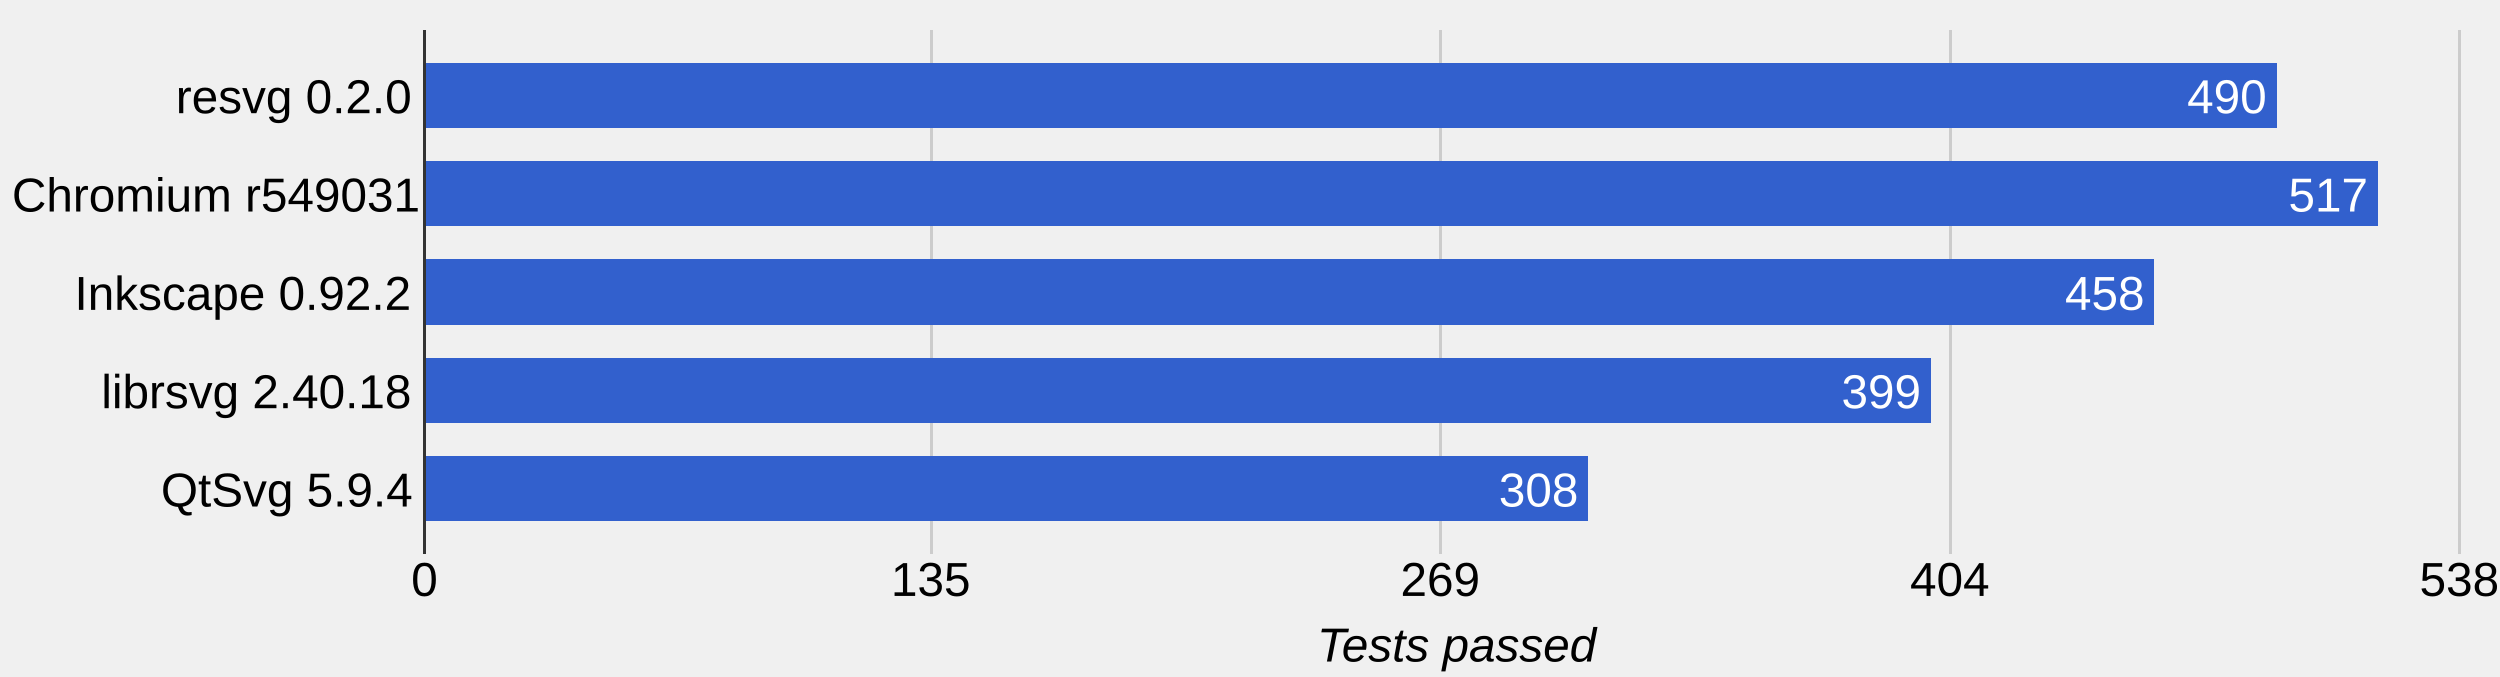
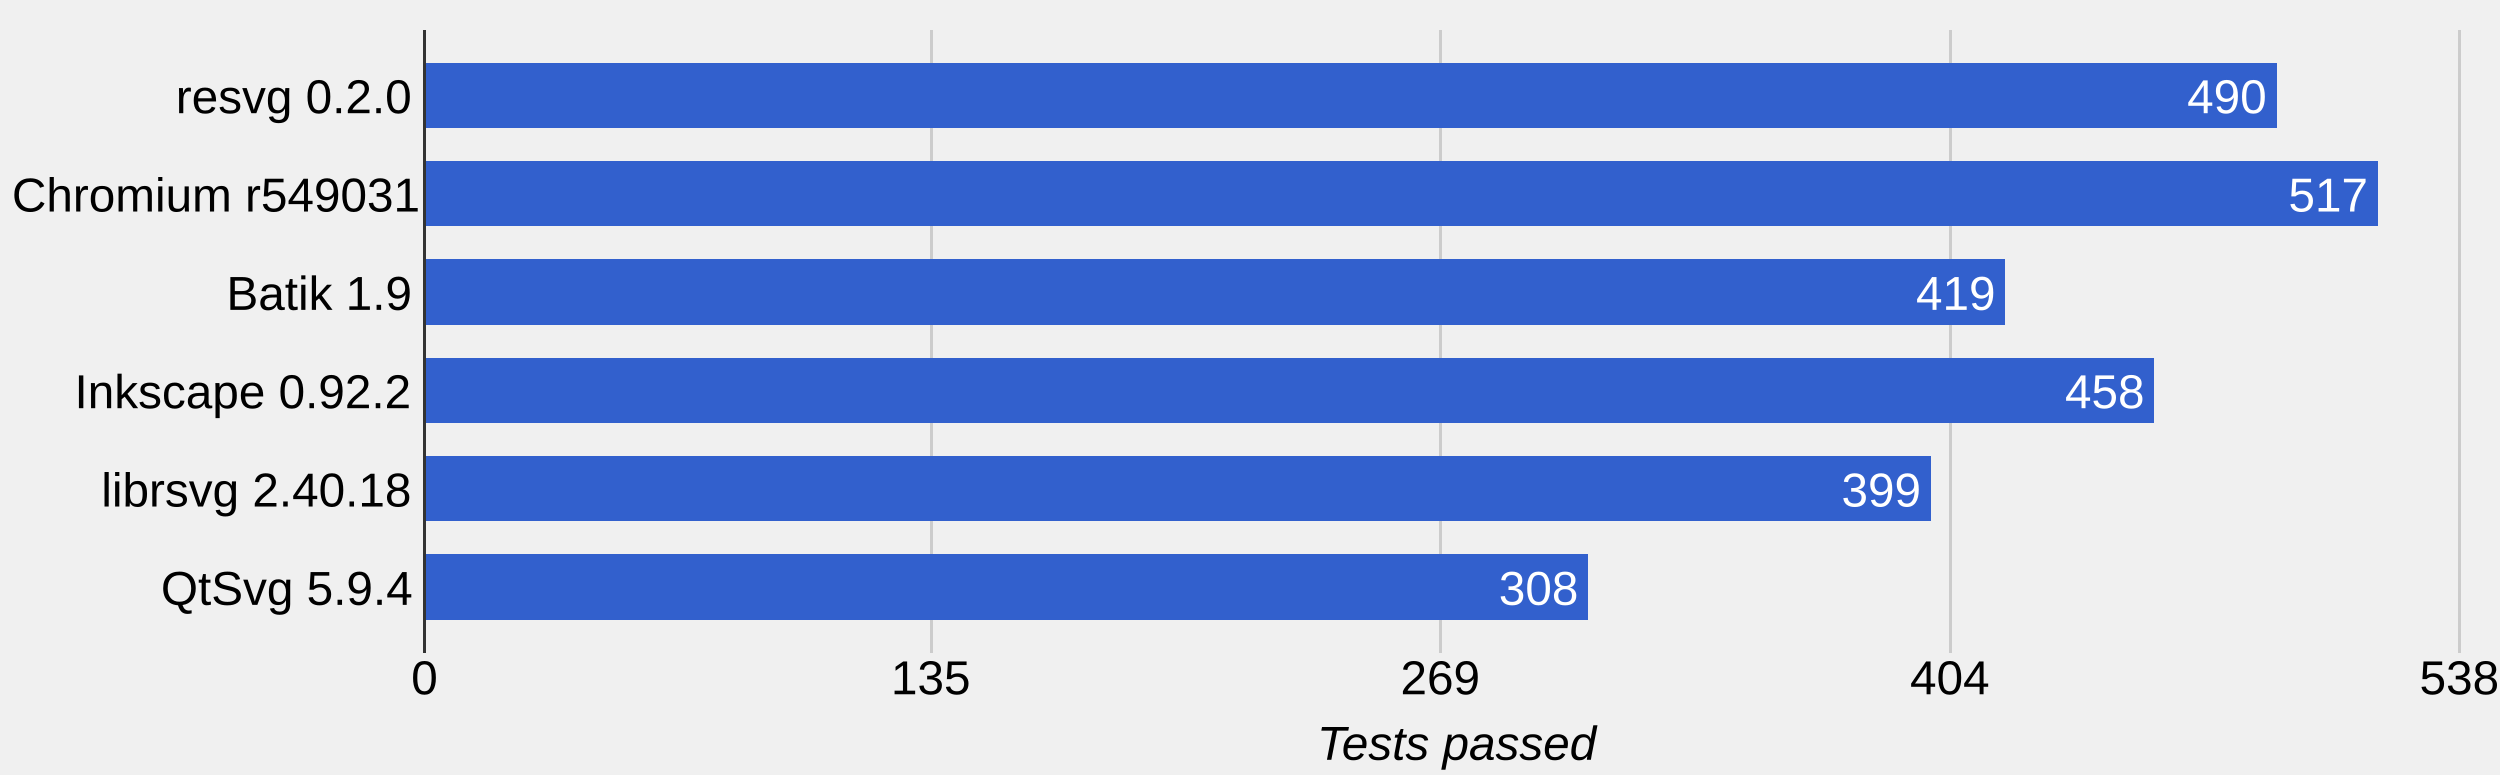
- <svg xmlns="http://www.w3.org/2000/svg" height="227" shape-rendering="crispEdges" width="839">
+ <svg xmlns="http://www.w3.org/2000/svg" height="260" shape-rendering="crispEdges" width="839">
  <text font-family="Arial" font-size="16" x="59" y="38">resvg 0.2.0</text>
  <text font-family="Arial" font-size="16" x="4" y="71">Chromium r549031</text>
-   <text font-family="Arial" font-size="16" x="25" y="104">Inkscape 0.92.2</text>
-   <text font-family="Arial" font-size="16" x="34" y="137">librsvg 2.40.18</text>
-   <text font-family="Arial" font-size="16" x="54" y="170">QtSvg 5.9.4</text>
-   <rect fill="#ccc" height="176" width="1" x="142" y="10" />
-   <text fill="#000" font-family="Arial" font-size="16" x="138" y="200">0</text>
-   <rect fill="#ccc" height="176" width="1" x="312" y="10" />
-   <text fill="#000" font-family="Arial" font-size="16" x="299" y="200">135</text>
-   <rect fill="#ccc" height="176" width="1" x="483" y="10" />
-   <text fill="#000" font-family="Arial" font-size="16" x="470" y="200">269</text>
-   <rect fill="#ccc" height="176" width="1" x="654" y="10" />
-   <text fill="#000" font-family="Arial" font-size="16" x="641" y="200">404</text>
-   <rect fill="#ccc" height="176" width="1" x="825" y="10" />
-   <text fill="#000" font-family="Arial" font-size="16" x="812" y="200">538</text>
+   <text font-family="Arial" font-size="16" x="76" y="104">Batik 1.9</text>
+   <text font-family="Arial" font-size="16" x="25" y="137">Inkscape 0.92.2</text>
+   <text font-family="Arial" font-size="16" x="34" y="170">librsvg 2.40.18</text>
+   <text font-family="Arial" font-size="16" x="54" y="203">QtSvg 5.9.4</text>
+   <rect fill="#ccc" height="209" width="1" x="142" y="10" />
+   <text fill="#000" font-family="Arial" font-size="16" x="138" y="233">0</text>
+   <rect fill="#ccc" height="209" width="1" x="312" y="10" />
+   <text fill="#000" font-family="Arial" font-size="16" x="299" y="233">135</text>
+   <rect fill="#ccc" height="209" width="1" x="483" y="10" />
+   <text fill="#000" font-family="Arial" font-size="16" x="470" y="233">269</text>
+   <rect fill="#ccc" height="209" width="1" x="654" y="10" />
+   <text fill="#000" font-family="Arial" font-size="16" x="641" y="233">404</text>
+   <rect fill="#ccc" height="209" width="1" x="825" y="10" />
+   <text fill="#000" font-family="Arial" font-size="16" x="812" y="233">538</text>
  <rect fill="#3260cd" height="22" width="622" x="142" y="21" />
  <text fill="#fff" font-family="Arial" font-size="16" x="734" y="38">490</text>
  <rect fill="#3260cd" height="22" width="656" x="142" y="54" />
  <text fill="#fff" font-family="Arial" font-size="16" x="768" y="71">517</text>
-   <rect fill="#3260cd" height="22" width="581" x="142" y="87" />
-   <text fill="#fff" font-family="Arial" font-size="16" x="693" y="104">458</text>
-   <rect fill="#3260cd" height="22" width="506" x="142" y="120" />
-   <text fill="#fff" font-family="Arial" font-size="16" x="618" y="137">399</text>
-   <rect fill="#3260cd" height="22" width="391" x="142" y="153" />
-   <text fill="#fff" font-family="Arial" font-size="16" x="503" y="170">308</text>
-   <rect fill="#333" height="176" width="1" x="142" y="10" />
-   <text font-family="Arial" font-size="16" font-style="italic" x="442" y="222">Tests passed</text>
+   <rect fill="#3260cd" height="22" width="531" x="142" y="87" />
+   <text fill="#fff" font-family="Arial" font-size="16" x="643" y="104">419</text>
+   <rect fill="#3260cd" height="22" width="581" x="142" y="120" />
+   <text fill="#fff" font-family="Arial" font-size="16" x="693" y="137">458</text>
+   <rect fill="#3260cd" height="22" width="506" x="142" y="153" />
+   <text fill="#fff" font-family="Arial" font-size="16" x="618" y="170">399</text>
+   <rect fill="#3260cd" height="22" width="391" x="142" y="186" />
+   <text fill="#fff" font-family="Arial" font-size="16" x="503" y="203">308</text>
+   <rect fill="#333" height="209" width="1" x="142" y="10" />
+   <text font-family="Arial" font-size="16" font-style="italic" x="442" y="255">Tests passed</text>
</svg>
